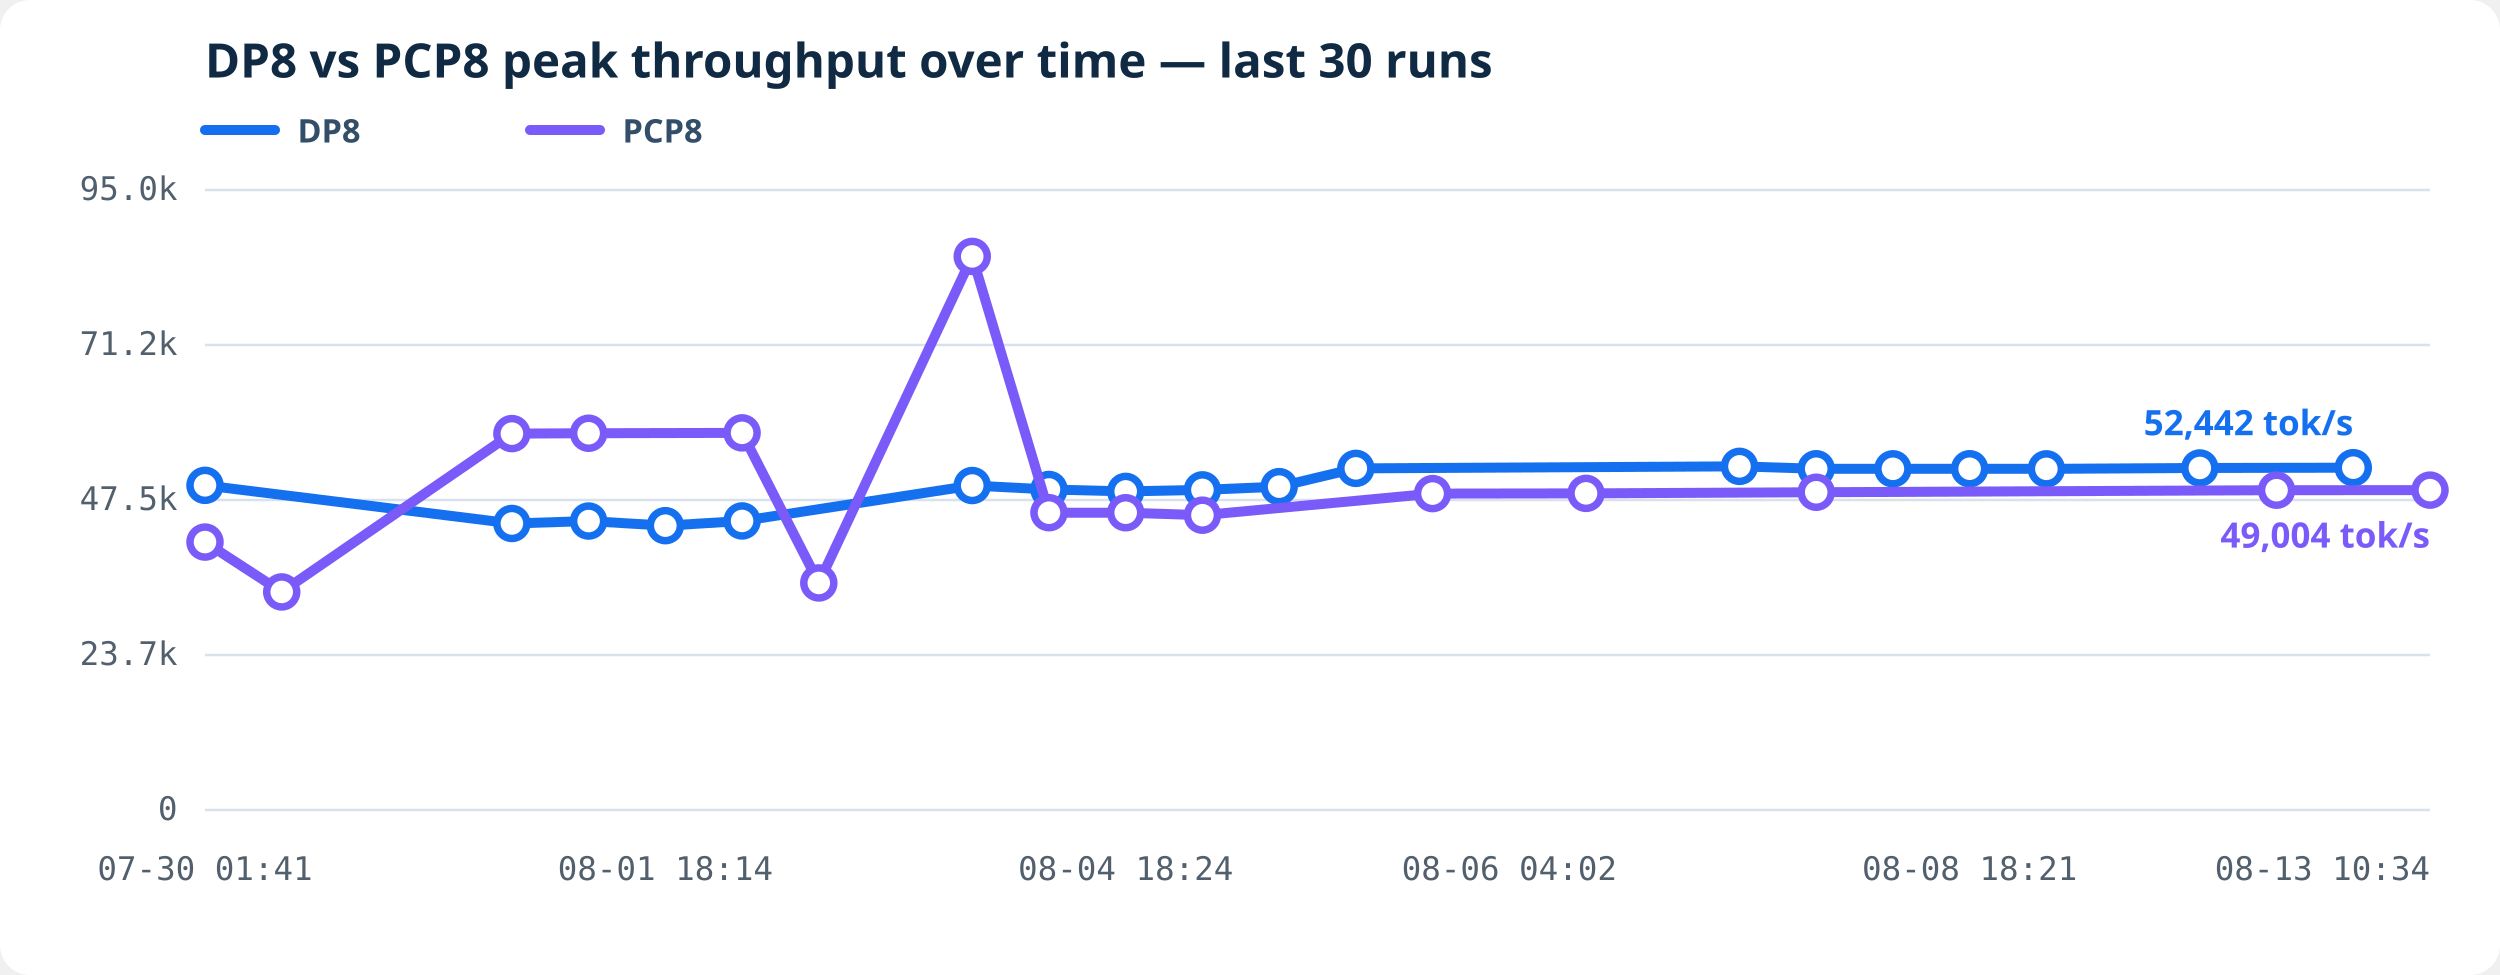
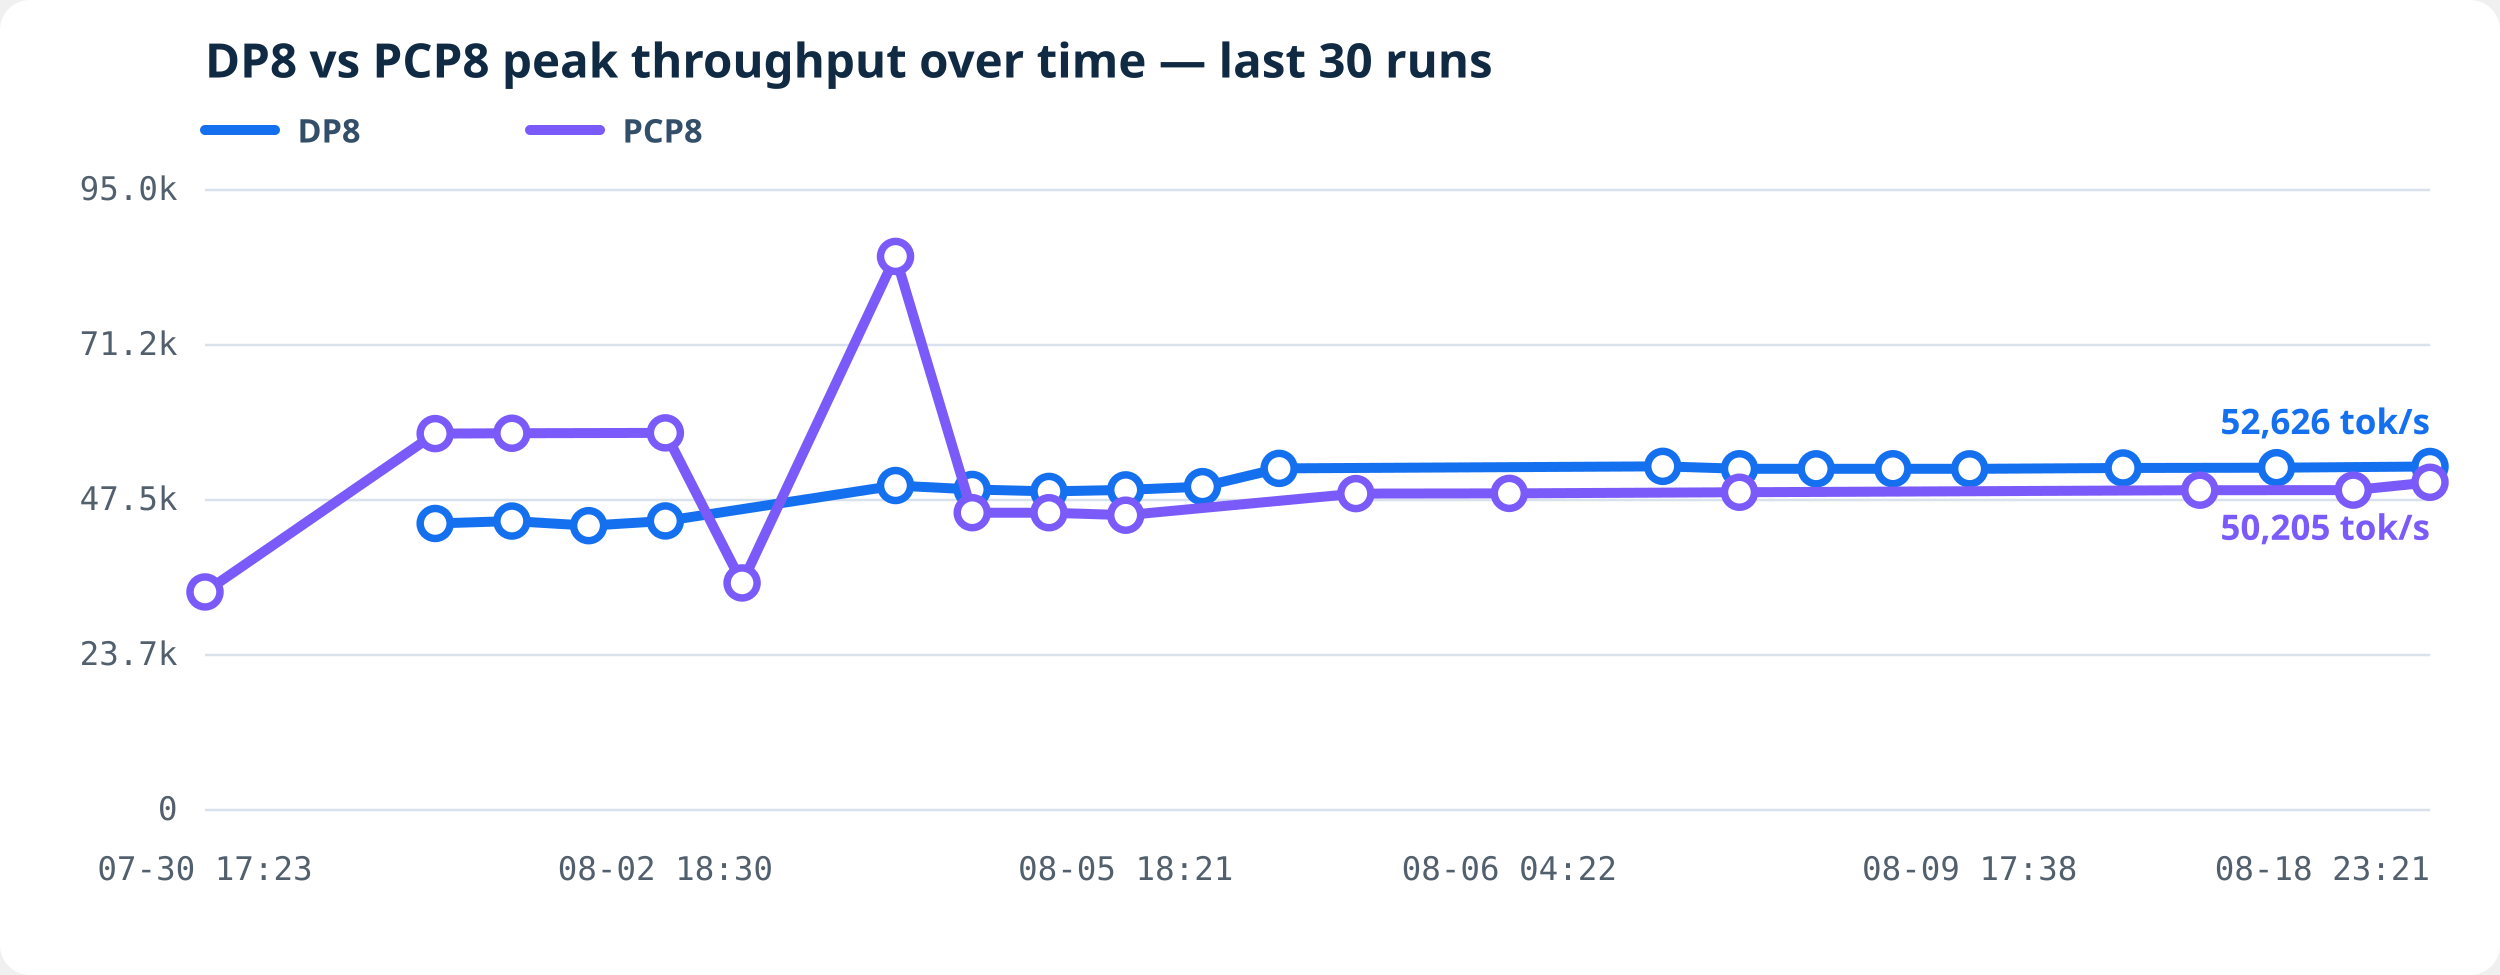
<svg xmlns="http://www.w3.org/2000/svg" viewBox="0 0 1000 390" role="img" aria-labelledby="history-title history-desc">
  <style>.bg{fill:#fff}.grid{stroke:#d9e2ec;stroke-width:1}.axis{fill:#52606d;font:13px ui-monospace,SFMono-Regular,Consolas,monospace}.heading{fill:#102a43;font:600 19px system-ui,sans-serif}.line{fill:none;stroke-width:4;stroke-linejoin:round;stroke-linecap:round}.dot{fill:#fff;stroke-width:3}.latest{stroke-width:3}.legend{fill:#334e68;font:600 13px system-ui,sans-serif}.value{font:600 14px system-ui,sans-serif}</style>
  <rect class="bg" width="1000" height="390" rx="12" />
  <text class="heading" x="82" y="31">DP8 vs PCP8 peak throughput over time — last 30 runs</text>
  <line x1="82" y1="52" x2="110" y2="52" stroke="#1570ef" stroke-width="4" stroke-linecap="round" />
  <text class="legend" x="119" y="57">DP8</text>
  <line x1="212" y1="52" x2="240" y2="52" stroke="#7a5af8" stroke-width="4" stroke-linecap="round" />
  <text class="legend" x="249" y="57">PCP8</text>
  <line class="grid" x1="82" y1="324.00" x2="972" y2="324.00" />
  <text class="axis" text-anchor="end" x="71" y="328.00">0</text>
  <line class="grid" x1="82" y1="262.00" x2="972" y2="262.00" />
  <text class="axis" text-anchor="end" x="71" y="266.00">23.7k</text>
  <line class="grid" x1="82" y1="200.00" x2="972" y2="200.00" />
  <text class="axis" text-anchor="end" x="71" y="204.00">47.5k</text>
  <line class="grid" x1="82" y1="138.00" x2="972" y2="138.00" />
  <text class="axis" text-anchor="end" x="71" y="142.00">71.2k</text>
  <line class="grid" x1="82" y1="76.00" x2="972" y2="76.00" />
  <text class="axis" text-anchor="end" x="71" y="80.00">95.0k</text>
-   <text class="axis" text-anchor="middle" x="82.00" y="352">07-30 01:41</text>
-   <text class="axis" text-anchor="middle" x="266.14" y="352">08-01 18:14</text>
-   <text class="axis" text-anchor="middle" x="450.28" y="352">08-04 18:24</text>
-   <text class="axis" text-anchor="middle" x="603.72" y="352">08-06 04:02</text>
-   <text class="axis" text-anchor="middle" x="787.86" y="352">08-08 18:21</text>
-   <text class="axis" text-anchor="end" x="972.00" y="352">08-13 10:34</text>
-   <polyline class="line" stroke="#1570ef" points="82.00,194.14 204.76,209.39 235.45,208.42 266.14,210.27 296.83,208.38 388.90,194.21 419.59,195.79 450.28,196.56 480.97,195.95 511.66,194.66 542.34,187.35 695.79,186.54 726.48,187.50 757.17,187.53 787.86,187.50 818.55,187.54 879.93,187.19 941.31,187.08" />
-   <circle class="dot" fill="#fff" stroke="#1570ef" cx="82.00" cy="194.14" r="6" />
-   <circle class="dot" fill="#fff" stroke="#1570ef" cx="204.76" cy="209.39" r="6" />
-   <circle class="dot" fill="#fff" stroke="#1570ef" cx="235.45" cy="208.42" r="6" />
-   <circle class="dot" fill="#fff" stroke="#1570ef" cx="266.14" cy="210.27" r="6" />
-   <circle class="dot" fill="#fff" stroke="#1570ef" cx="296.83" cy="208.38" r="6" />
-   <circle class="dot" fill="#fff" stroke="#1570ef" cx="388.90" cy="194.21" r="6" />
-   <circle class="dot" fill="#fff" stroke="#1570ef" cx="419.59" cy="195.79" r="6" />
-   <circle class="dot" fill="#fff" stroke="#1570ef" cx="450.28" cy="196.56" r="6" />
-   <circle class="dot" fill="#fff" stroke="#1570ef" cx="480.97" cy="195.95" r="6" />
-   <circle class="dot" fill="#fff" stroke="#1570ef" cx="511.66" cy="194.66" r="6" />
-   <circle class="dot" fill="#fff" stroke="#1570ef" cx="542.34" cy="187.35" r="6" />
-   <circle class="dot" fill="#fff" stroke="#1570ef" cx="695.79" cy="186.54" r="6" />
-   <circle class="dot" fill="#fff" stroke="#1570ef" cx="726.48" cy="187.50" r="6" />
-   <circle class="dot" fill="#fff" stroke="#1570ef" cx="757.17" cy="187.53" r="6" />
-   <circle class="dot" fill="#fff" stroke="#1570ef" cx="787.86" cy="187.50" r="6" />
-   <circle class="dot" fill="#fff" stroke="#1570ef" cx="818.55" cy="187.54" r="6" />
-   <circle class="dot" fill="#fff" stroke="#1570ef" cx="879.93" cy="187.19" r="6" />
-   <circle class="dot latest" fill="#1570ef" stroke="#1570ef" cx="941.31" cy="187.08" r="6" />
-   <text class="value" fill="#1570ef" text-anchor="end" x="941.31" y="174.08">52,442 tok/s</text>
-   <polyline class="line" stroke="#7a5af8" points="82.00,216.83 112.69,236.78 204.76,173.44 235.45,173.30 296.83,173.15 327.52,233.18 388.90,102.57 419.59,205.08 450.28,205.09 480.97,206.08 573.03,197.44 634.41,197.35 726.48,196.90 910.62,196.08 972.00,196.05" />
-   <circle class="dot" fill="#fff" stroke="#7a5af8" cx="82.00" cy="216.83" r="6" />
-   <circle class="dot" fill="#fff" stroke="#7a5af8" cx="112.69" cy="236.78" r="6" />
-   <circle class="dot" fill="#fff" stroke="#7a5af8" cx="204.76" cy="173.44" r="6" />
-   <circle class="dot" fill="#fff" stroke="#7a5af8" cx="235.45" cy="173.30" r="6" />
-   <circle class="dot" fill="#fff" stroke="#7a5af8" cx="296.83" cy="173.15" r="6" />
-   <circle class="dot" fill="#fff" stroke="#7a5af8" cx="327.52" cy="233.18" r="6" />
-   <circle class="dot" fill="#fff" stroke="#7a5af8" cx="388.90" cy="102.57" r="6" />
-   <circle class="dot" fill="#fff" stroke="#7a5af8" cx="419.59" cy="205.08" r="6" />
-   <circle class="dot" fill="#fff" stroke="#7a5af8" cx="450.28" cy="205.09" r="6" />
-   <circle class="dot" fill="#fff" stroke="#7a5af8" cx="480.97" cy="206.08" r="6" />
-   <circle class="dot" fill="#fff" stroke="#7a5af8" cx="573.03" cy="197.44" r="6" />
-   <circle class="dot" fill="#fff" stroke="#7a5af8" cx="634.41" cy="197.35" r="6" />
-   <circle class="dot" fill="#fff" stroke="#7a5af8" cx="726.48" cy="196.90" r="6" />
-   <circle class="dot" fill="#fff" stroke="#7a5af8" cx="910.62" cy="196.08" r="6" />
-   <circle class="dot latest" fill="#7a5af8" stroke="#7a5af8" cx="972.00" cy="196.05" r="6" />
-   <text class="value" fill="#7a5af8" text-anchor="end" x="972.00" y="219.05">49,004 tok/s</text>
+   <text class="axis" text-anchor="middle" x="82.00" y="352">07-30 17:23</text>
+   <text class="axis" text-anchor="middle" x="266.14" y="352">08-02 18:30</text>
+   <text class="axis" text-anchor="middle" x="450.28" y="352">08-05 18:21</text>
+   <text class="axis" text-anchor="middle" x="603.72" y="352">08-06 04:22</text>
+   <text class="axis" text-anchor="middle" x="787.86" y="352">08-09 17:38</text>
+   <text class="axis" text-anchor="end" x="972.00" y="352">08-18 23:21</text>
+   <polyline class="line" stroke="#1570ef" points="174.07,209.39 204.76,208.42 235.45,210.27 266.14,208.38 358.21,194.21 388.90,195.79 419.59,196.56 450.28,195.95 480.97,194.66 511.66,187.35 665.10,186.54 695.79,187.50 726.48,187.53 757.17,187.50 787.86,187.54 849.24,187.19 910.62,187.08 972.00,186.60" />
+   <circle class="dot" fill="#fff" stroke="#1570ef" cx="174.07" cy="209.39" r="6" />
+   <circle class="dot" fill="#fff" stroke="#1570ef" cx="204.76" cy="208.42" r="6" />
+   <circle class="dot" fill="#fff" stroke="#1570ef" cx="235.45" cy="210.27" r="6" />
+   <circle class="dot" fill="#fff" stroke="#1570ef" cx="266.14" cy="208.38" r="6" />
+   <circle class="dot" fill="#fff" stroke="#1570ef" cx="358.21" cy="194.21" r="6" />
+   <circle class="dot" fill="#fff" stroke="#1570ef" cx="388.90" cy="195.79" r="6" />
+   <circle class="dot" fill="#fff" stroke="#1570ef" cx="419.59" cy="196.56" r="6" />
+   <circle class="dot" fill="#fff" stroke="#1570ef" cx="450.28" cy="195.95" r="6" />
+   <circle class="dot" fill="#fff" stroke="#1570ef" cx="480.97" cy="194.66" r="6" />
+   <circle class="dot" fill="#fff" stroke="#1570ef" cx="511.66" cy="187.35" r="6" />
+   <circle class="dot" fill="#fff" stroke="#1570ef" cx="665.10" cy="186.54" r="6" />
+   <circle class="dot" fill="#fff" stroke="#1570ef" cx="695.79" cy="187.50" r="6" />
+   <circle class="dot" fill="#fff" stroke="#1570ef" cx="726.48" cy="187.53" r="6" />
+   <circle class="dot" fill="#fff" stroke="#1570ef" cx="757.17" cy="187.50" r="6" />
+   <circle class="dot" fill="#fff" stroke="#1570ef" cx="787.86" cy="187.54" r="6" />
+   <circle class="dot" fill="#fff" stroke="#1570ef" cx="849.24" cy="187.19" r="6" />
+   <circle class="dot" fill="#fff" stroke="#1570ef" cx="910.62" cy="187.08" r="6" />
+   <circle class="dot latest" fill="#1570ef" stroke="#1570ef" cx="972.00" cy="186.60" r="6" />
+   <text class="value" fill="#1570ef" text-anchor="end" x="972.00" y="173.60">52,626 tok/s</text>
+   <polyline class="line" stroke="#7a5af8" points="82.00,236.78 174.07,173.44 204.76,173.30 266.14,173.15 296.83,233.18 358.21,102.57 388.90,205.08 419.59,205.09 450.28,206.08 542.34,197.44 603.72,197.35 695.79,196.90 879.93,196.08 941.31,196.05 972.00,192.92" />
+   <circle class="dot" fill="#fff" stroke="#7a5af8" cx="82.00" cy="236.78" r="6" />
+   <circle class="dot" fill="#fff" stroke="#7a5af8" cx="174.07" cy="173.44" r="6" />
+   <circle class="dot" fill="#fff" stroke="#7a5af8" cx="204.76" cy="173.30" r="6" />
+   <circle class="dot" fill="#fff" stroke="#7a5af8" cx="266.14" cy="173.15" r="6" />
+   <circle class="dot" fill="#fff" stroke="#7a5af8" cx="296.83" cy="233.18" r="6" />
+   <circle class="dot" fill="#fff" stroke="#7a5af8" cx="358.21" cy="102.57" r="6" />
+   <circle class="dot" fill="#fff" stroke="#7a5af8" cx="388.90" cy="205.08" r="6" />
+   <circle class="dot" fill="#fff" stroke="#7a5af8" cx="419.59" cy="205.09" r="6" />
+   <circle class="dot" fill="#fff" stroke="#7a5af8" cx="450.28" cy="206.08" r="6" />
+   <circle class="dot" fill="#fff" stroke="#7a5af8" cx="542.34" cy="197.44" r="6" />
+   <circle class="dot" fill="#fff" stroke="#7a5af8" cx="603.72" cy="197.35" r="6" />
+   <circle class="dot" fill="#fff" stroke="#7a5af8" cx="695.79" cy="196.90" r="6" />
+   <circle class="dot" fill="#fff" stroke="#7a5af8" cx="879.93" cy="196.08" r="6" />
+   <circle class="dot" fill="#fff" stroke="#7a5af8" cx="941.31" cy="196.05" r="6" />
+   <circle class="dot latest" fill="#7a5af8" stroke="#7a5af8" cx="972.00" cy="192.92" r="6" />
+   <text class="value" fill="#7a5af8" text-anchor="end" x="972.00" y="215.92">50,205 tok/s</text>
</svg>
